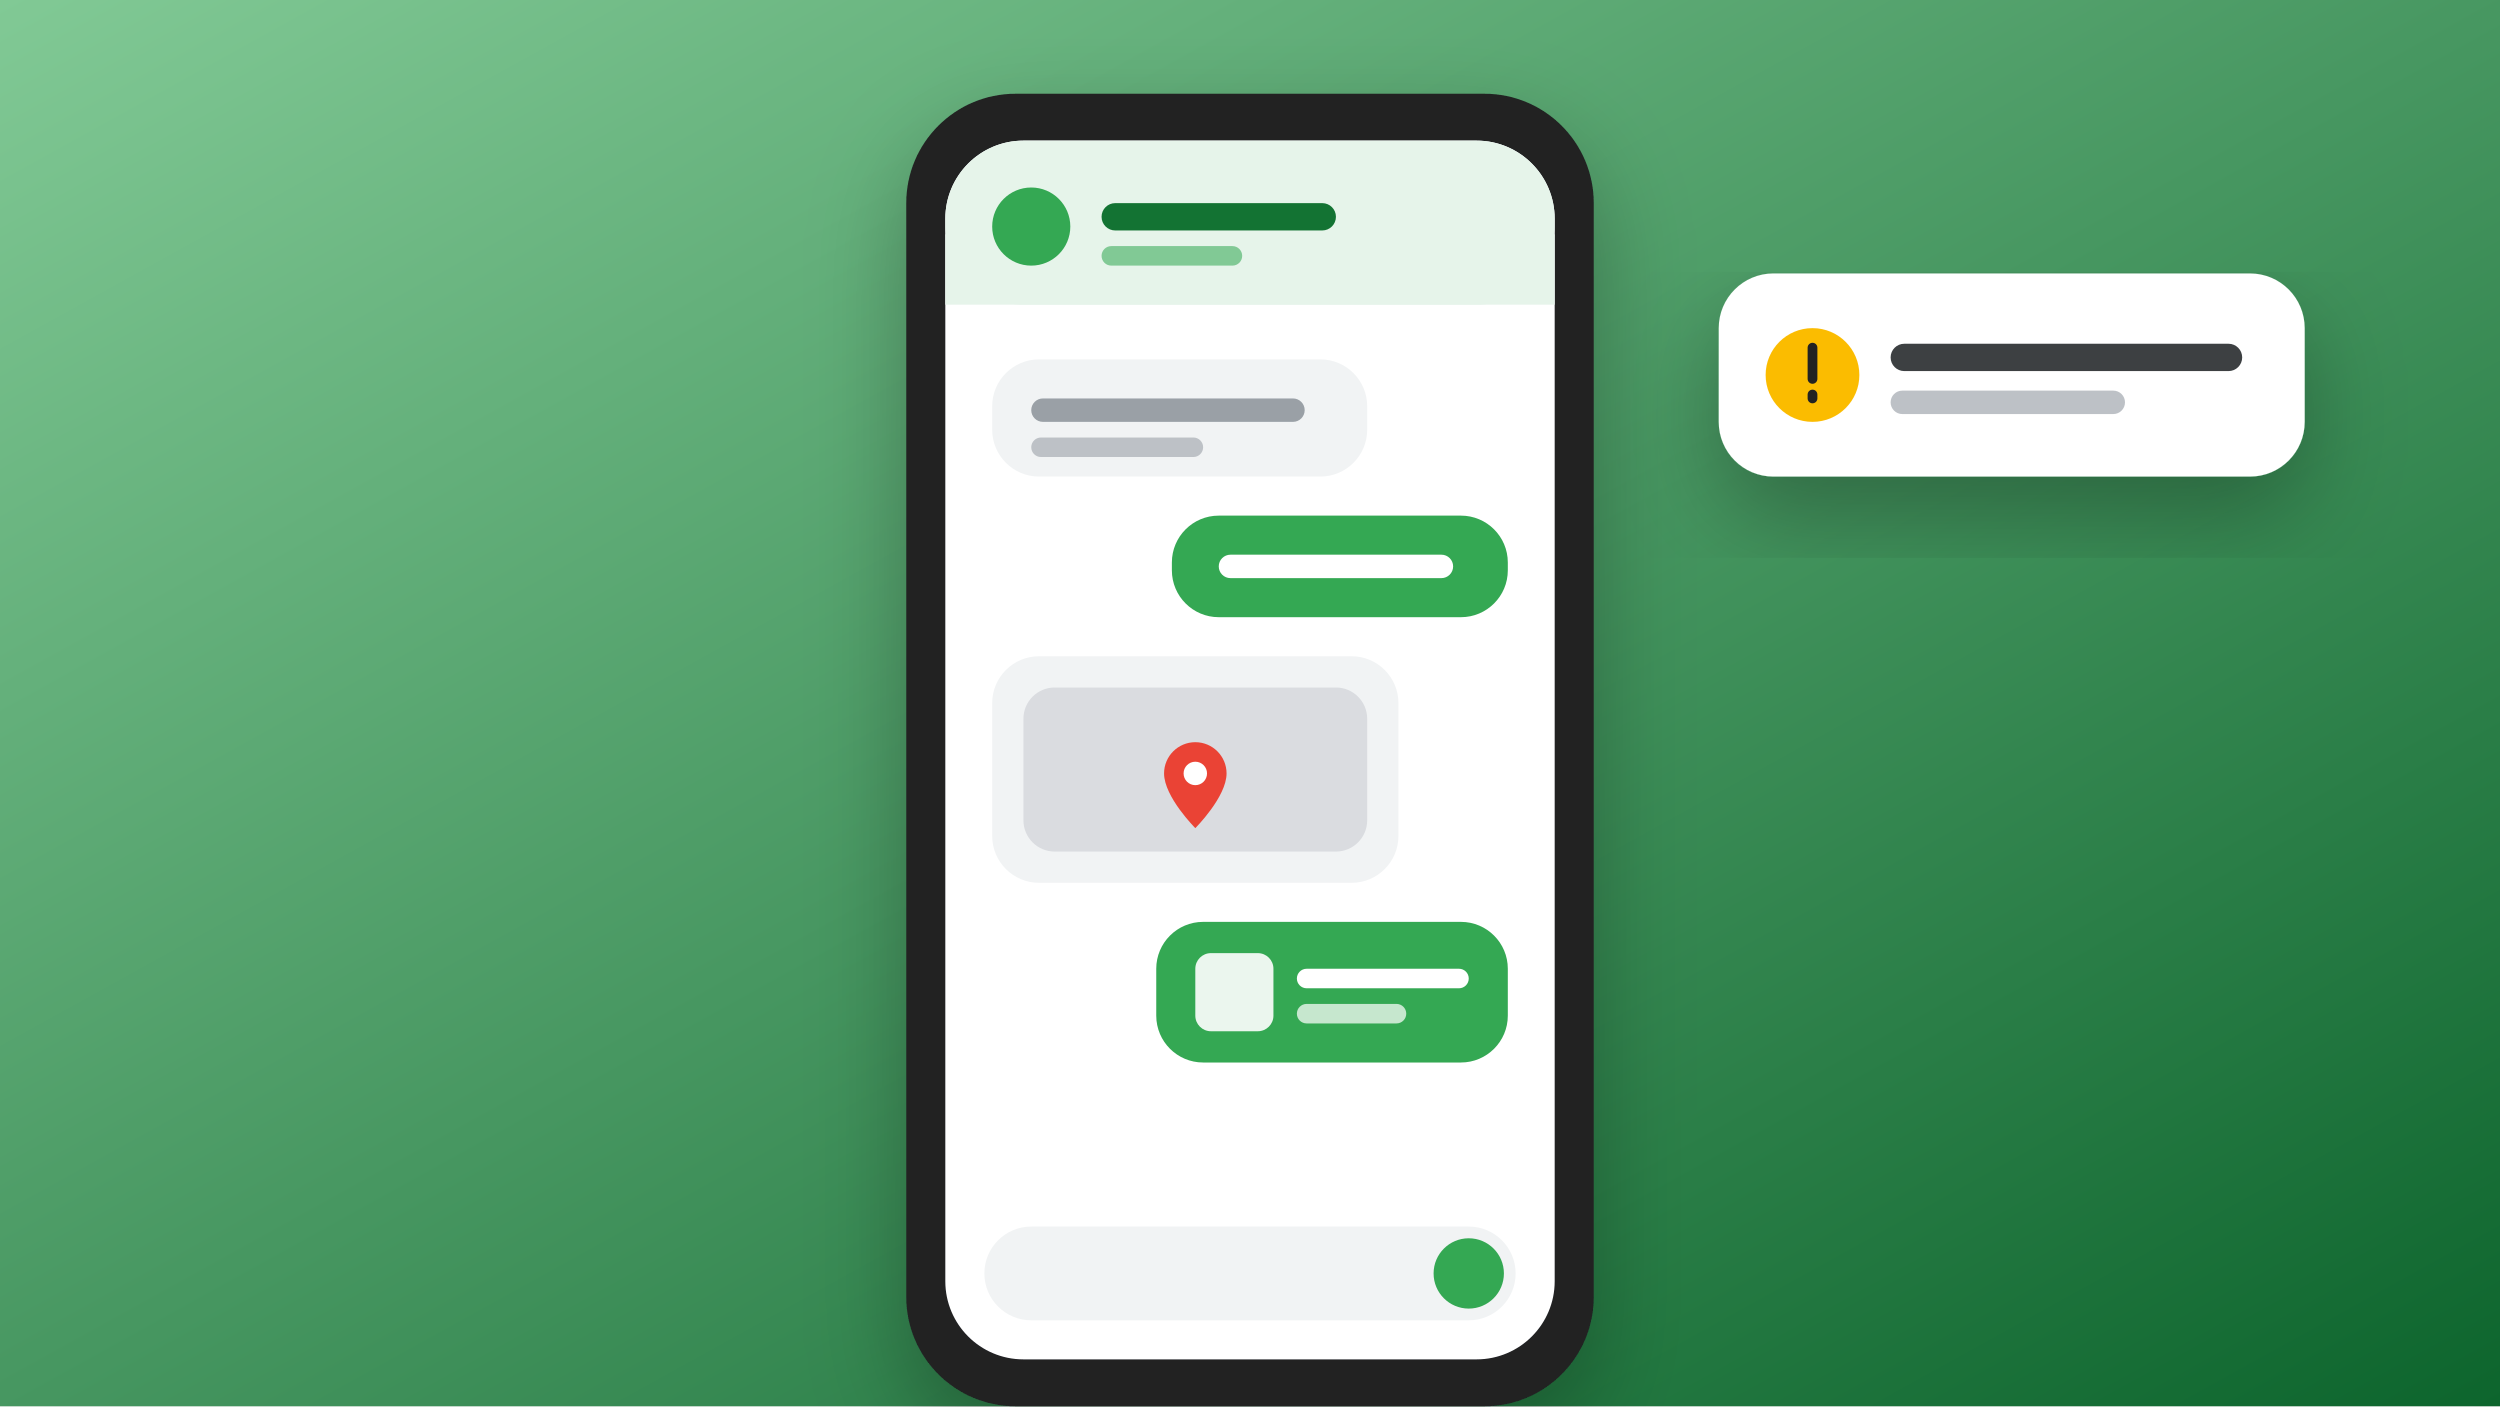
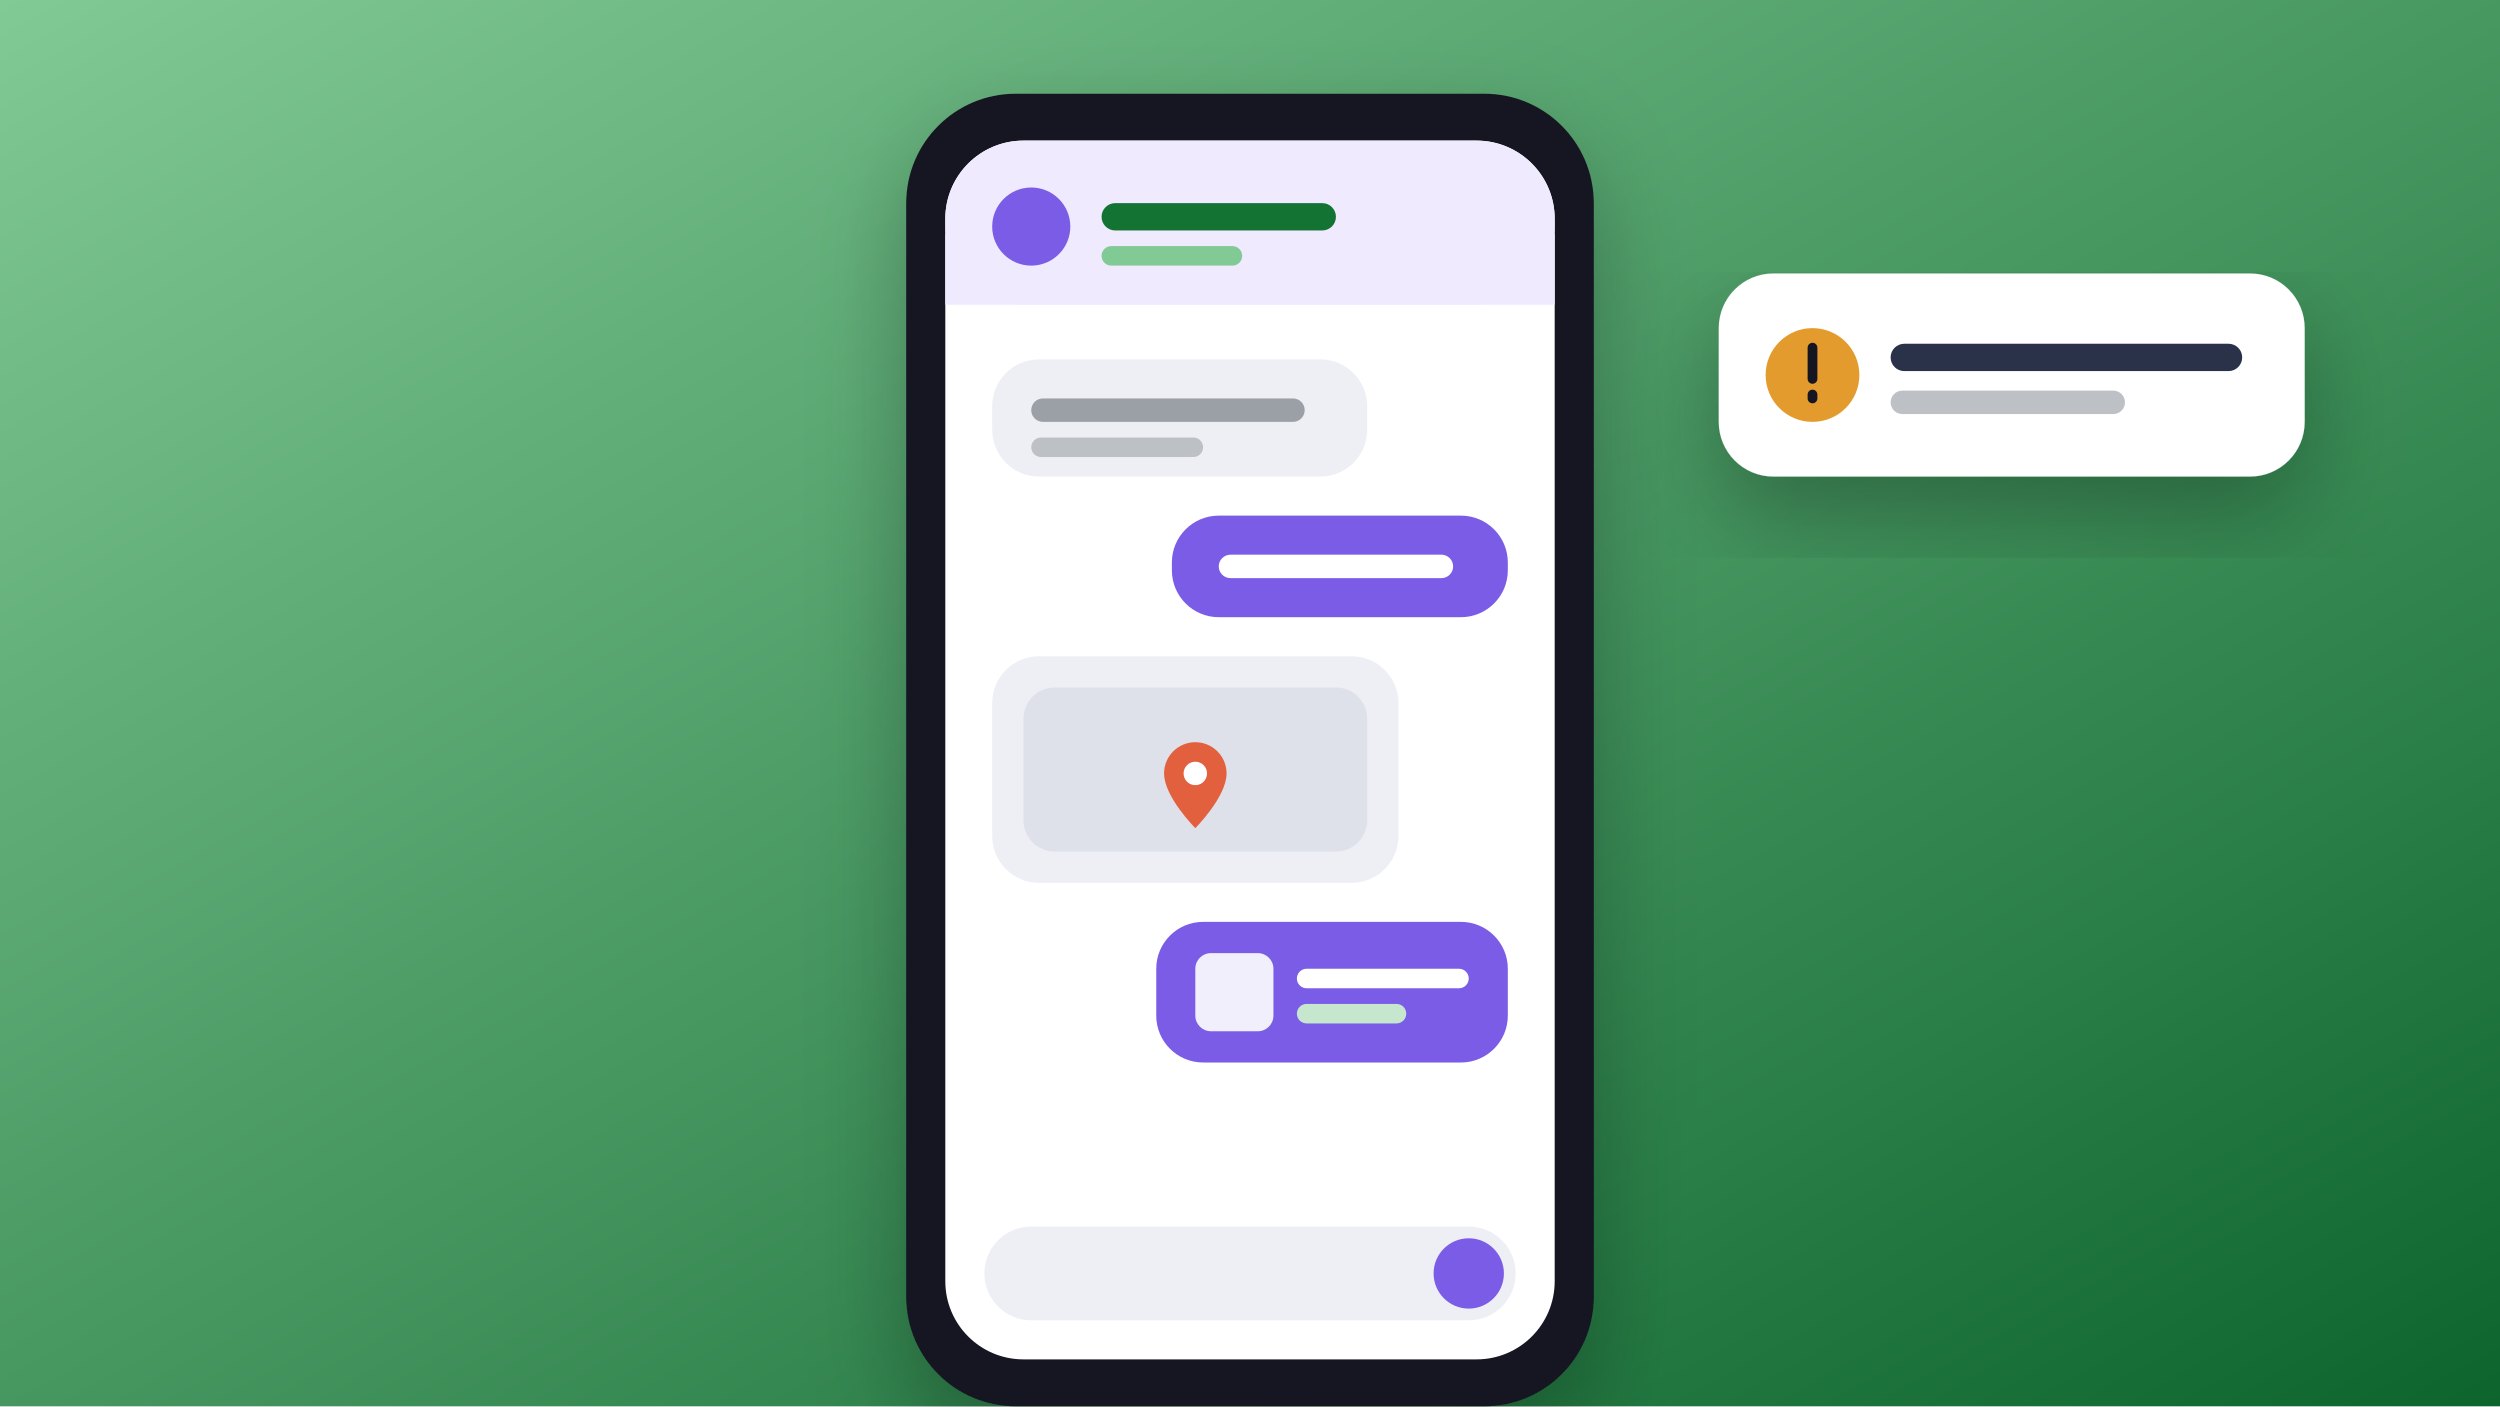
<svg xmlns="http://www.w3.org/2000/svg" viewBox="0 0 640 360">
  <defs>
    <linearGradient id="bg" x1="0" y1="0" x2="1" y2="1">
      <stop offset="0" stop-color="#81c995" />
      <stop offset="1" stop-color="#0d652d" />
    </linearGradient>
    <filter id="sh" x="-20%" y="-20%" width="140%" height="160%">
      <feDropShadow dx="0" dy="10" stdDeviation="12" flood-color="#000" flood-opacity=".28" />
    </filter>
  </defs>
  <rect width="640" height="360" fill="url(#bg)" />
  <g filter="url(#sh)">
-     <rect x="232" y="24" width="176" height="336" rx="28" fill="#202124" />
+     <rect x="232" y="24" width="176" height="336" rx="28" fill="#161823" />
    <rect x="242" y="36" width="156" height="312" rx="20" fill="#fff" />
  </g>
-   <rect x="242" y="36" width="156" height="42" rx="20" fill="#e6f4ea" />
-   <rect x="242" y="60" width="156" height="18" fill="#e6f4ea" />
-   <circle cx="264" cy="58" r="10" fill="#34a853" />
+   <rect x="242" y="36" width="156" height="42" rx="20" fill="#efeafe" />
+   <rect x="242" y="60" width="156" height="18" fill="#efeafe" />
+   <circle cx="264" cy="58" r="10" fill="#7b5ce6" />
  <rect x="282" y="52" width="60" height="7" rx="3.5" fill="#137333" />
  <rect x="282" y="63" width="36" height="5" rx="2.5" fill="#81c995" />
-   <rect x="254" y="92" width="96" height="30" rx="12" fill="#f1f3f4" />
+   <rect x="254" y="92" width="96" height="30" rx="12" fill="#eeeff5" />
  <rect x="264" y="102" width="70" height="6" rx="3" fill="#9aa0a6" />
  <rect x="264" y="112" width="44" height="5" rx="2.5" fill="#bdc1c6" />
-   <rect x="300" y="132" width="86" height="26" rx="12" fill="#34a853" />
+   <rect x="300" y="132" width="86" height="26" rx="12" fill="#7b5ce6" />
  <rect x="312" y="142" width="60" height="6" rx="3" fill="#fff" />
-   <rect x="254" y="168" width="104" height="58" rx="12" fill="#f1f3f4" />
-   <rect x="262" y="176" width="88" height="42" rx="8" fill="#dadce0" />
-   <path d="M306 190a8 8 0 0 0-8 8c0 6 8 14 8 14s8-8 8-14a8 8 0 0 0-8-8z" fill="#ea4335" />
+   <rect x="254" y="168" width="104" height="58" rx="12" fill="#eeeff5" />
+   <rect x="262" y="176" width="88" height="42" rx="8" fill="#dfe1ea" />
+   <path d="M306 190a8 8 0 0 0-8 8c0 6 8 14 8 14s8-8 8-14a8 8 0 0 0-8-8z" fill="#e2603d" />
  <circle cx="306" cy="198" r="3" fill="#fff" />
-   <rect x="296" y="236" width="90" height="36" rx="12" fill="#34a853" />
+   <rect x="296" y="236" width="90" height="36" rx="12" fill="#7b5ce6" />
  <rect x="306" y="244" width="20" height="20" rx="4" fill="#fff" opacity=".9" />
  <rect x="332" y="248" width="44" height="5" rx="2.5" fill="#fff" />
  <rect x="332" y="257" width="28" height="5" rx="2.5" fill="#c6e7ce" />
-   <rect x="252" y="314" width="136" height="24" rx="12" fill="#f1f3f4" />
-   <circle cx="376" cy="326" r="9" fill="#34a853" />
+   <rect x="252" y="314" width="136" height="24" rx="12" fill="#eeeff5" />
+   <circle cx="376" cy="326" r="9" fill="#7b5ce6" />
  <g filter="url(#sh)">
    <rect x="440" y="70" width="150" height="52" rx="14" fill="#fff" />
-     <circle cx="464" cy="96" r="12" fill="#fbbc05" />
-     <path d="M464 89v8M464 101v1" stroke="#202124" stroke-width="2.5" stroke-linecap="round" />
-     <rect x="484" y="88" width="90" height="7" rx="3.5" fill="#3c4043" />
+     <circle cx="464" cy="96" r="12" fill="#e39b2d" />
+     <path d="M464 89v8M464 101v1" stroke="#161823" stroke-width="2.5" stroke-linecap="round" />
+     <rect x="484" y="88" width="90" height="7" rx="3.5" fill="#2a3049" />
    <rect x="484" y="100" width="60" height="6" rx="3" fill="#bdc1c6" />
  </g>
</svg>
